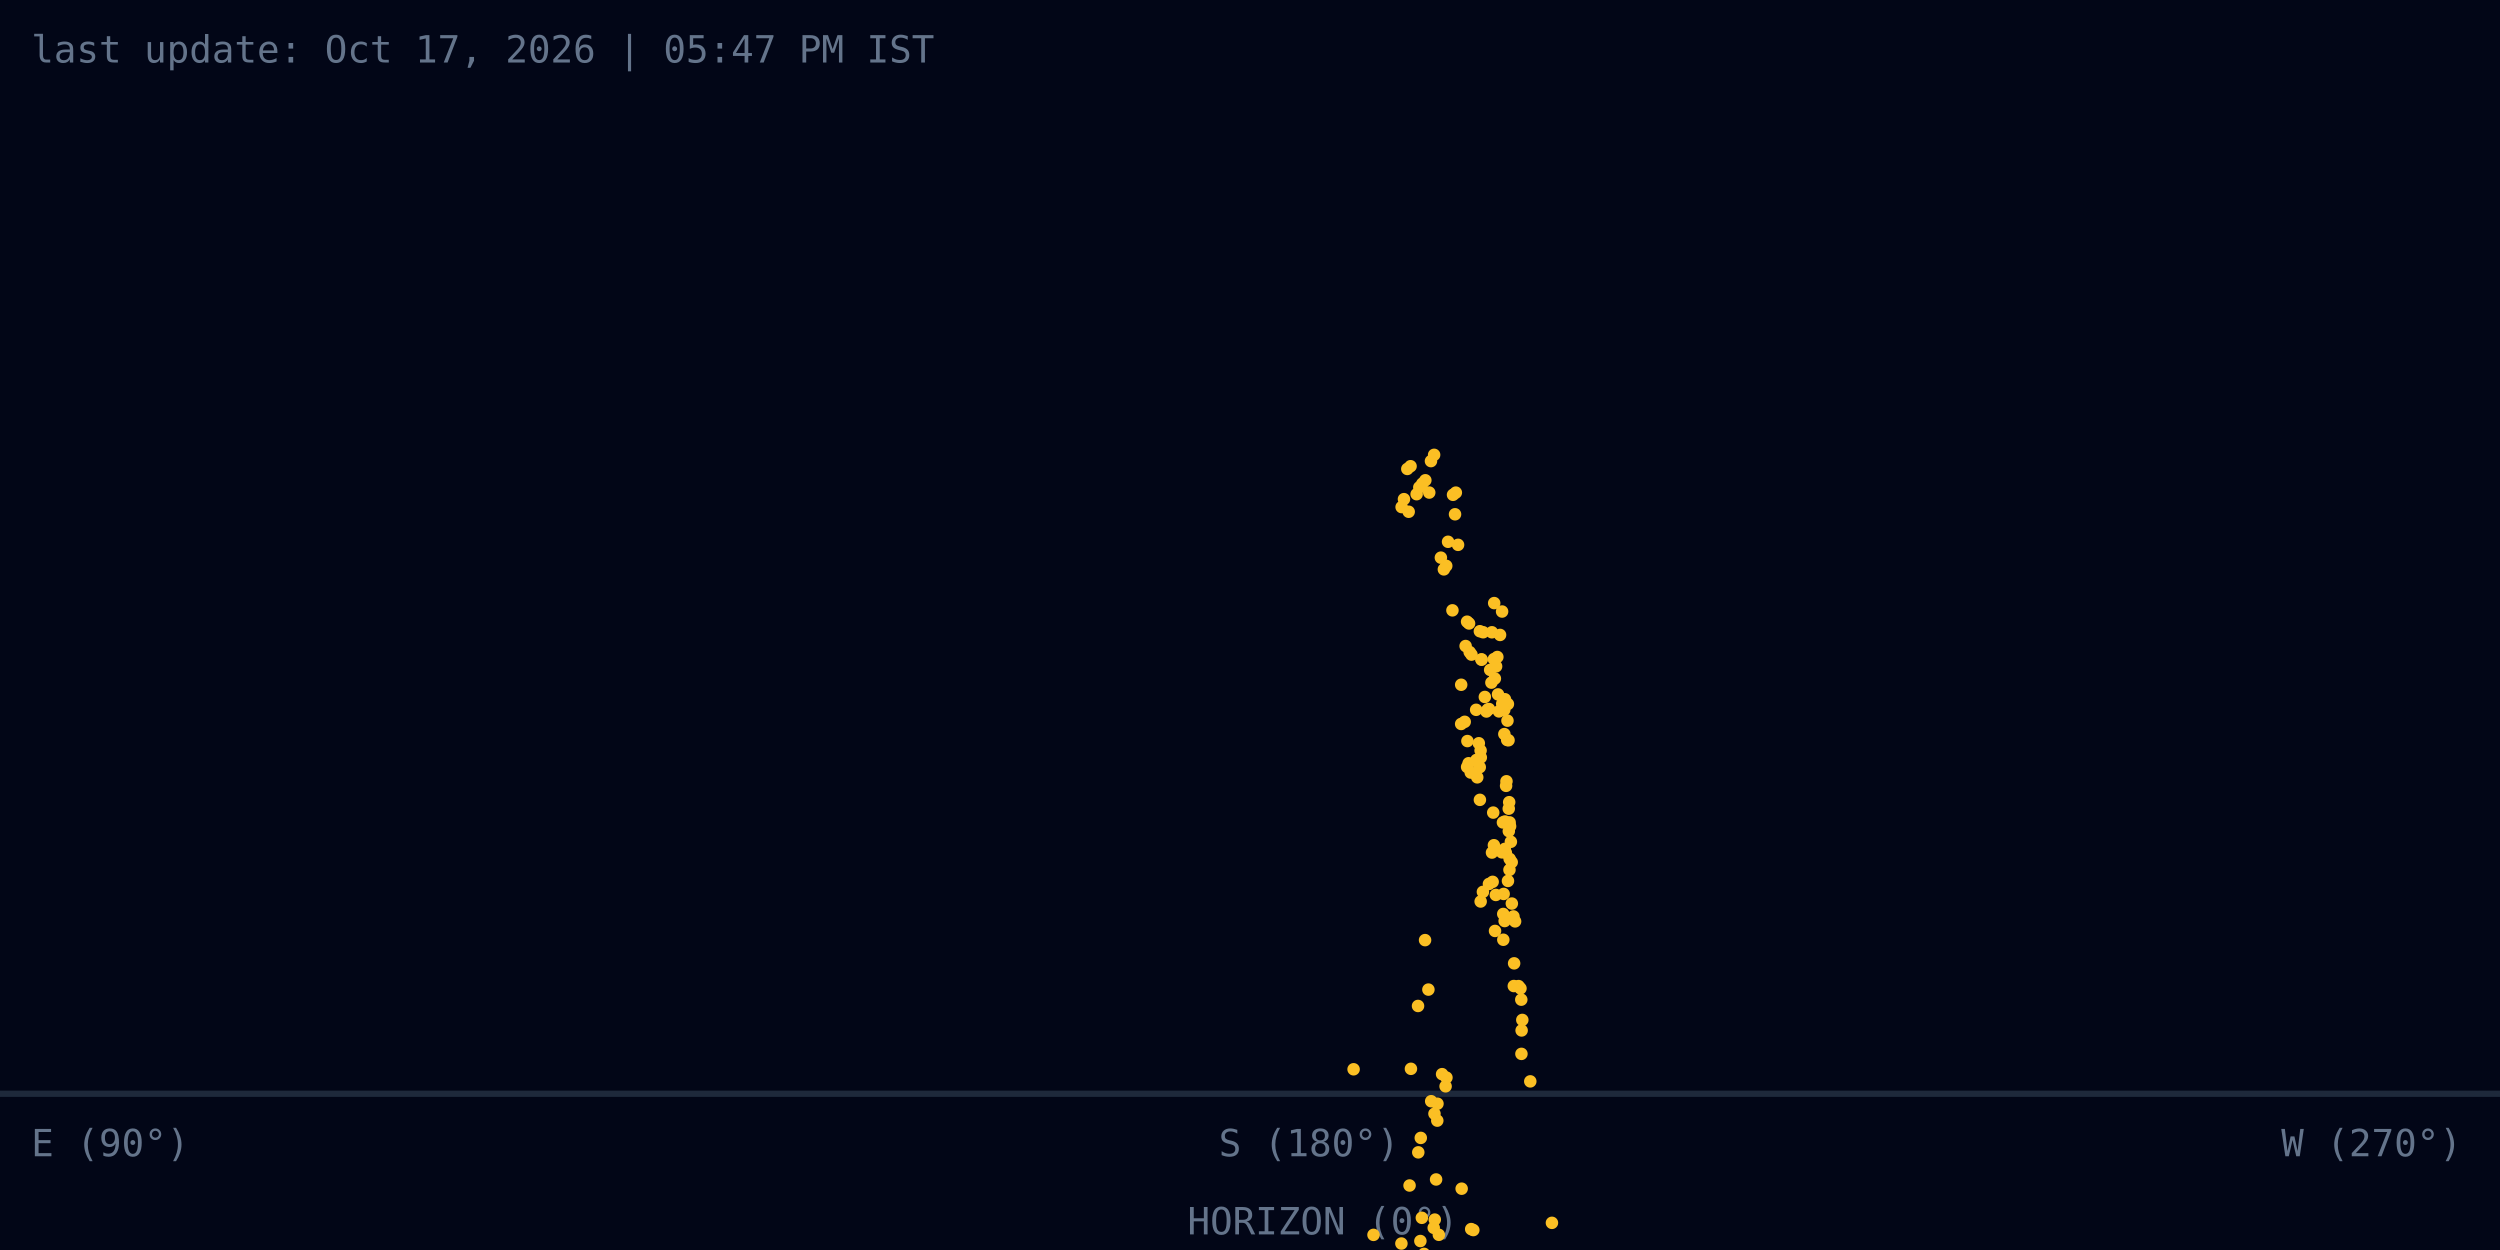
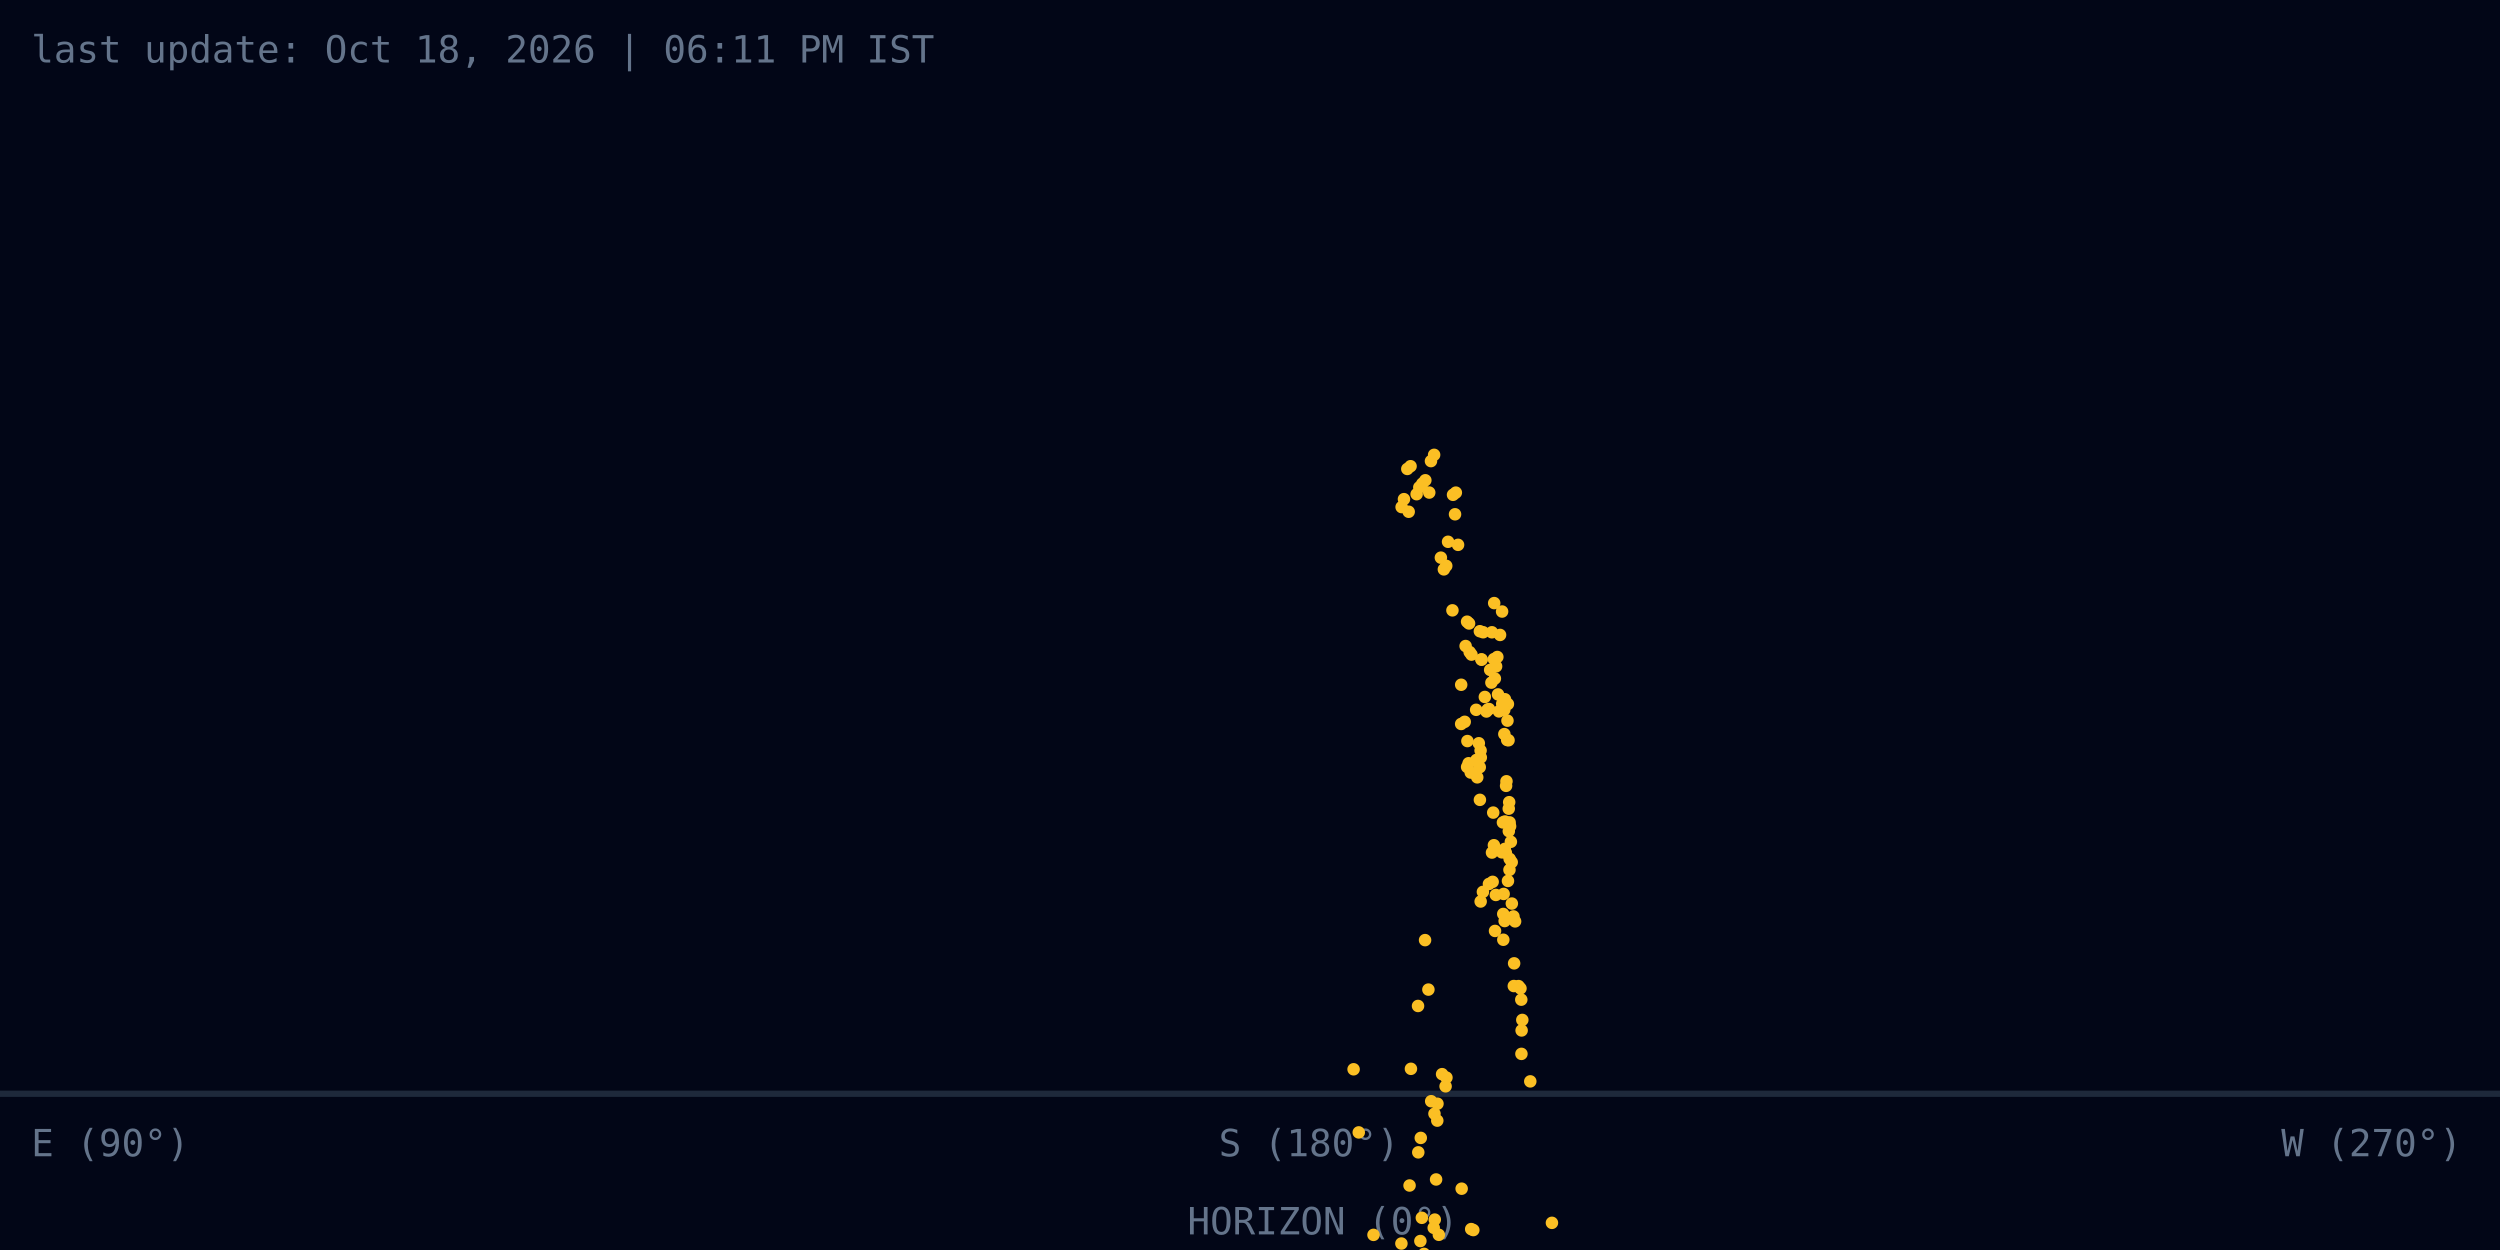
<svg xmlns="http://www.w3.org/2000/svg" width="800" height="400" viewBox="0 0 800 400">
  <rect width="800" height="400" fill="#020617" />
-   <text id="last-update" x="10" y="20" fill="#64748b" font-family="monospace">last update: Oct 17, 2026 | 05:47 PM IST</text>
+   <text id="last-update" x="10" y="20" fill="#64748b" font-family="monospace">last update: Oct 18, 2026 | 06:11 PM IST</text>
  <line x1="0" y1="350" x2="800" y2="350" stroke="#1e293b" stroke-width="2" />
  <text x="380" y="395" fill="#64748b" font-size="12" font-family="monospace">HORIZON (0°)</text>
  <text x="730" y="370" fill="#64748b" font-size="12" font-family="monospace">W (270°)</text>
  <text x="390" y="370" fill="#64748b" font-size="12" font-family="monospace">S (180°)</text>
  <text x="10" y="370" fill="#64748b" font-size="12" font-family="monospace">E (90°)</text>
  <g id="analemma-points">
    <circle cx=" 465.61" cy=" 164.57" r="2" fill="#fbbf24">
 </circle>
    <circle cx=" 467.57" cy=" 231.67" r="2" fill="#fbbf24">
 </circle>
    <circle cx=" 467.58" cy=" 219.12" r="2" fill="#fbbf24">
 </circle>
    <circle cx=" 468.71" cy=" 230.98" r="2" fill="#fbbf24">
 </circle>
    <circle cx=" 469.57" cy=" 237.14" r="2" fill="#fbbf24">
 </circle>
    <circle cx=" 469.00" cy=" 206.73" r="2" fill="#fbbf24">
 </circle>
    <circle cx=" 469.47" cy=" 198.94" r="2" fill="#fbbf24">
 </circle>
    <circle cx=" 470.10" cy=" 199.51" r="2" fill="#fbbf24">
 </circle>
    <circle cx=" 474.53" cy=" 285.41" r="2" fill="#fbbf24">
 </circle>
    <circle cx=" 472.47" cy=" 243.18" r="2" fill="#fbbf24">
 </circle>
    <circle cx=" 473.57" cy=" 255.95" r="2" fill="#fbbf24">
 </circle>
    <circle cx=" 473.22" cy=" 237.84" r="2" fill="#fbbf24">
 </circle>
    <circle cx=" 473.79" cy=" 240.17" r="2" fill="#fbbf24">
 </circle>
    <circle cx=" 473.56" cy=" 201.99" r="2" fill="#fbbf24">
 </circle>
    <circle cx=" 474.09" cy=" 210.99" r="2" fill="#fbbf24">
 </circle>
    <circle cx=" 478.41" cy=" 297.90" r="2" fill="#fbbf24">
 </circle>
    <circle cx=" 477.65" cy=" 282.19" r="2" fill="#fbbf24">
 </circle>
    <circle cx=" 477.44" cy=" 272.82" r="2" fill="#fbbf24">
 </circle>
    <circle cx=" 478.67" cy=" 286.38" r="2" fill="#fbbf24">
 </circle>
    <circle cx=" 478.05" cy=" 270.47" r="2" fill="#fbbf24">
 </circle>
    <circle cx=" 476.85" cy=" 214.37" r="2" fill="#fbbf24">
 </circle>
    <circle cx=" 477.25" cy=" 218.44" r="2" fill="#fbbf24">
 </circle>
    <circle cx=" 481.06" cy=" 300.72" r="2" fill="#fbbf24">
 </circle>
    <circle cx=" 481.04" cy=" 292.47" r="2" fill="#fbbf24">
 </circle>
    <circle cx=" 481.49" cy=" 294.73" r="2" fill="#fbbf24">
 </circle>
    <circle cx=" 481.17" cy=" 286.06" r="2" fill="#fbbf24">
 </circle>
    <circle cx=" 479.37" cy=" 222.21" r="2" fill="#fbbf24">
 </circle>
    <circle cx=" 479.67" cy=" 227.65" r="2" fill="#fbbf24">
 </circle>
    <circle cx=" 498.29" cy=" 411.31" r="2" fill="#fbbf24">
 </circle>
    <circle cx=" 498.34" cy=" 411.53" r="2" fill="#fbbf24">
 </circle>
    <circle cx=" 484.42" cy=" 315.53" r="2" fill="#fbbf24">
 </circle>
    <circle cx=" 486.86" cy=" 337.24" r="2" fill="#fbbf24">
 </circle>
    <circle cx=" 481.87" cy=" 272.88" r="2" fill="#fbbf24">
 </circle>
    <circle cx=" 482.55" cy=" 281.90" r="2" fill="#fbbf24">
 </circle>
    <circle cx=" 481.19" cy=" 226.61" r="2" fill="#fbbf24">
 </circle>
    <circle cx=" 481.39" cy=" 234.91" r="2" fill="#fbbf24">
 </circle>
    <circle cx=" 486.92" cy=" 329.74" r="2" fill="#fbbf24">
 </circle>
    <circle cx=" 483.03" cy=" 278.36" r="2" fill="#fbbf24">
 </circle>
    <circle cx=" 483.79" cy=" 289.14" r="2" fill="#fbbf24">
 </circle>
    <circle cx=" 485.93" cy=" 315.55" r="2" fill="#fbbf24">
 </circle>
    <circle cx=" 484.30" cy=" 293.26" r="2" fill="#fbbf24">
 </circle>
    <circle cx=" 482.30" cy=" 236.80" r="2" fill="#fbbf24">
 </circle>
    <circle cx=" 482.80" cy=" 258.78" r="2" fill="#fbbf24">
 </circle>
    <circle cx=" 501.22" cy=" 413.90" r="2" fill="#fbbf24">
 </circle>
    <circle cx=" 489.69" cy=" 346.04" r="2" fill="#fbbf24">
 </circle>
    <circle cx=" 486.81" cy=" 319.89" r="2" fill="#fbbf24">
 </circle>
    <circle cx=" 484.83" cy=" 294.84" r="2" fill="#fbbf24">
 </circle>
    <circle cx=" 486.55" cy=" 316.29" r="2" fill="#fbbf24">
 </circle>
    <circle cx=" 482.73" cy=" 236.88" r="2" fill="#fbbf24">
 </circle>
    <circle cx=" 483.48" cy=" 269.37" r="2" fill="#fbbf24">
 </circle>
    <circle cx=" 496.62" cy=" 391.31" r="2" fill="#fbbf24">
 </circle>
    <circle cx=" 483.75" cy=" 275.90" r="2" fill="#fbbf24">
 </circle>
    <circle cx=" 483.23" cy=" 264.40" r="2" fill="#fbbf24">
 </circle>
    <circle cx=" 482.94" cy=" 256.70" r="2" fill="#fbbf24">
 </circle>
    <circle cx=" 483.08" cy=" 263.17" r="2" fill="#fbbf24">
 </circle>
    <circle cx=" 482.53" cy=" 225.29" r="2" fill="#fbbf24">
 </circle>
    <circle cx=" 482.39" cy=" 230.61" r="2" fill="#fbbf24">
 </circle>
    <circle cx=" 487.14" cy=" 326.38" r="2" fill="#fbbf24">
 </circle>
    <circle cx=" 482.82" cy=" 265.96" r="2" fill="#fbbf24">
 </circle>
    <circle cx=" 483.09" cy=" 274.84" r="2" fill="#fbbf24">
 </circle>
    <circle cx=" 482.07" cy=" 250.01" r="2" fill="#fbbf24">
 </circle>
    <circle cx=" 481.95" cy=" 251.47" r="2" fill="#fbbf24">
 </circle>
    <circle cx=" 481.58" cy=" 223.76" r="2" fill="#fbbf24">
 </circle>
    <circle cx=" 481.36" cy=" 227.15" r="2" fill="#fbbf24">
 </circle>
    <circle cx=" 484.52" cy=" 308.27" r="2" fill="#fbbf24">
 </circle>
    <circle cx=" 481.59" cy=" 262.88" r="2" fill="#fbbf24">
 </circle>
    <circle cx=" 480.71" cy=" 225.23" r="2" fill="#fbbf24">
 </circle>
    <circle cx=" 481.54" cy=" 271.65" r="2" fill="#fbbf24">
 </circle>
    <circle cx=" 480.94" cy=" 263.18" r="2" fill="#fbbf24">
 </circle>
    <circle cx=" 480.67" cy=" 195.69" r="2" fill="#fbbf24">
 </circle>
    <circle cx=" 480.02" cy=" 203.18" r="2" fill="#fbbf24">
 </circle>
    <circle cx=" 480.62" cy=" 272.75" r="2" fill="#fbbf24">
 </circle>
    <circle cx=" 479.15" cy=" 210.24" r="2" fill="#fbbf24">
 </circle>
    <circle cx=" 478.75" cy=" 213.23" r="2" fill="#fbbf24">
 </circle>
    <circle cx=" 478.36" cy=" 217.14" r="2" fill="#fbbf24">
 </circle>
    <circle cx=" 478.05" cy=" 210.91" r="2" fill="#fbbf24">
 </circle>
    <circle cx=" 478.14" cy=" 192.99" r="2" fill="#fbbf24">
 </circle>
    <circle cx=" 477.41" cy=" 202.33" r="2" fill="#fbbf24">
 </circle>
    <circle cx=" 477.83" cy=" 260.03" r="2" fill="#fbbf24">
 </circle>
    <circle cx=" 476.48" cy=" 226.89" r="2" fill="#fbbf24">
 </circle>
    <circle cx=" 476.07" cy=" 227.06" r="2" fill="#fbbf24">
 </circle>
    <circle cx=" 475.66" cy=" 227.68" r="2" fill="#fbbf24">
 </circle>
    <circle cx=" 475.15" cy=" 223.03" r="2" fill="#fbbf24">
 </circle>
    <circle cx=" 474.61" cy=" 202.32" r="2" fill="#fbbf24">
 </circle>
    <circle cx=" 474.09" cy=" 211.11" r="2" fill="#fbbf24">
 </circle>
    <circle cx=" 476.46" cy=" 282.87" r="2" fill="#fbbf24">
 </circle>
    <circle cx=" 473.86" cy=" 242.39" r="2" fill="#fbbf24">
 </circle>
    <circle cx=" 473.52" cy=" 245.50" r="2" fill="#fbbf24">
 </circle>
    <circle cx=" 472.37" cy=" 227.14" r="2" fill="#fbbf24">
 </circle>
    <circle cx=" 472.72" cy=" 248.75" r="2" fill="#fbbf24">
 </circle>
    <circle cx=" 470.88" cy=" 209.48" r="2" fill="#fbbf24">
 </circle>
    <circle cx=" 470.29" cy=" 208.66" r="2" fill="#fbbf24">
 </circle>
    <circle cx=" 473.81" cy=" 288.48" r="2" fill="#fbbf24">
 </circle>
    <circle cx=" 470.64" cy=" 247.22" r="2" fill="#fbbf24">
 </circle>
    <circle cx=" 469.96" cy=" 244.24" r="2" fill="#fbbf24">
 </circle>
    <circle cx=" 469.48" cy=" 245.43" r="2" fill="#fbbf24">
 </circle>
    <circle cx=" 466.58" cy=" 174.35" r="2" fill="#fbbf24">
 </circle>
    <circle cx=" 465.87" cy=" 157.64" r="2" fill="#fbbf24">
 </circle>
    <circle cx=" 464.97" cy=" 158.34" r="2" fill="#fbbf24">
 </circle>
    <circle cx=" 464.78" cy=" 195.31" r="2" fill="#fbbf24">
 </circle>
    <circle cx=" 463.38" cy=" 173.37" r="2" fill="#fbbf24">
 </circle>
    <circle cx=" 462.80" cy=" 181.08" r="2" fill="#fbbf24">
 </circle>
    <circle cx=" 462.04" cy=" 182.20" r="2" fill="#fbbf24">
 </circle>
    <circle cx=" 461.08" cy=" 178.45" r="2" fill="#fbbf24">
 </circle>
    <circle cx=" 458.92" cy=" 145.55" r="2" fill="#fbbf24">
 </circle>
    <circle cx=" 457.91" cy=" 147.55" r="2" fill="#fbbf24">
 </circle>
    <circle cx=" 457.36" cy=" 157.62" r="2" fill="#fbbf24">
 </circle>
    <circle cx=" 456.11" cy=" 153.69" r="2" fill="#fbbf24">
 </circle>
    <circle cx=" 455.13" cy=" 154.77" r="2" fill="#fbbf24">
 </circle>
    <circle cx=" 454.18" cy=" 155.94" r="2" fill="#fbbf24">
 </circle>
    <circle cx=" 453.32" cy=" 158.14" r="2" fill="#fbbf24">
 </circle>
    <circle cx=" 451.38" cy=" 149.19" r="2" fill="#fbbf24">
 </circle>
    <circle cx=" 450.34" cy=" 150.06" r="2" fill="#fbbf24">
 </circle>
    <circle cx=" 450.78" cy=" 163.76" r="2" fill="#fbbf24">
 </circle>
    <circle cx=" 449.27" cy=" 159.73" r="2" fill="#fbbf24">
 </circle>
    <circle cx=" 448.52" cy=" 162.26" r="2" fill="#fbbf24">
 </circle>
    <circle cx=" 20.26" cy=" 571.97" r="2" fill="#fbbf24">
 </circle>
    <circle cx=" 74.33" cy=" 546.37" r="2" fill="#fbbf24">
 </circle>
    <circle cx=" 471.46" cy=" 393.62" r="2" fill="#fbbf24">
 </circle>
    <circle cx=" 470.78" cy=" 393.31" r="2" fill="#fbbf24">
 </circle>
    <circle cx=" 495.37" cy=" 503.27" r="2" fill="#fbbf24">
 </circle>
    <circle cx=" 467.73" cy=" 380.38" r="2" fill="#fbbf24">
 </circle>
    <circle cx=" 462.86" cy=" 344.83" r="2" fill="#fbbf24">
 </circle>
    <circle cx=" 462.59" cy=" 347.62" r="2" fill="#fbbf24">
 </circle>
    <circle cx=" 461.47" cy=" 343.73" r="2" fill="#fbbf24">
 </circle>
    <circle cx=" 456.02" cy=" 300.84" r="2" fill="#fbbf24">
 </circle>
    <circle cx=" 457.09" cy=" 316.67" r="2" fill="#fbbf24">
 </circle>
    <circle cx=" 469.47" cy=" 420.03" r="2" fill="#fbbf24">
 </circle>
    <circle cx=" 459.99" cy=" 353.19" r="2" fill="#fbbf24">
 </circle>
    <circle cx=" 459.93" cy=" 358.60" r="2" fill="#fbbf24">
 </circle>
    <circle cx=" 459.03" cy=" 356.39" r="2" fill="#fbbf24">
 </circle>
    <circle cx=" 457.98" cy=" 352.39" r="2" fill="#fbbf24">
 </circle>
    <circle cx=" 453.77" cy=" 321.91" r="2" fill="#fbbf24">
 </circle>
    <circle cx=" 459.55" cy=" 377.43" r="2" fill="#fbbf24">
 </circle>
    <circle cx=" 471.53" cy=" 461.85" r="2" fill="#fbbf24">
 </circle>
    <circle cx=" 460.43" cy=" 395.14" r="2" fill="#fbbf24">
 </circle>
    <circle cx=" 459.13" cy=" 390.27" r="2" fill="#fbbf24">
 </circle>
    <circle cx=" 458.79" cy=" 392.90" r="2" fill="#fbbf24">
 </circle>
    <circle cx=" 454.65" cy=" 364.13" r="2" fill="#fbbf24">
 </circle>
    <circle cx=" 451.50" cy=" 342.02" r="2" fill="#fbbf24">
 </circle>
    <circle cx=" 453.85" cy=" 368.75" r="2" fill="#fbbf24">
 </circle>
    <circle cx=" 467.51" cy=" 471.07" r="2" fill="#fbbf24">
 </circle>
    <circle cx=" 454.99" cy=" 389.70" r="2" fill="#fbbf24">
 </circle>
    <circle cx=" 455.71" cy=" 401.24" r="2" fill="#fbbf24">
 </circle>
    <circle cx=" 454.52" cy=" 397.13" r="2" fill="#fbbf24">
 </circle>
    <circle cx=" 455.98" cy=" 414.56" r="2" fill="#fbbf24">
 </circle>
    <circle cx=" 451.06" cy=" 379.36" r="2" fill="#fbbf24">
 </circle>
    <circle cx=" 455.70" cy=" 423.59" r="2" fill="#fbbf24">
 </circle>
    <circle cx=" 482.79" cy=" 553.38" r="2" fill="#fbbf24">
 </circle>
    <circle cx=" 459.54" cy=" 468.02" r="2" fill="#fbbf24">
 </circle>
    <circle cx=" 462.80" cy=" 493.17" r="2" fill="#fbbf24">
 </circle>
    <circle cx=" 456.72" cy=" 459.61" r="2" fill="#fbbf24">
 </circle>
    <circle cx=" 448.45" cy=" 397.93" r="2" fill="#fbbf24">
 </circle>
    <circle cx=" 451.44" cy=" 429.90" r="2" fill="#fbbf24">
 </circle>
    <circle cx=" 483.33" cy=" 577.31" r="2" fill="#fbbf24">
 </circle>
    <circle cx=" 457.19" cy=" 485.98" r="2" fill="#fbbf24">
 </circle>
    <circle cx=" 458.77" cy=" 501.95" r="2" fill="#fbbf24">
 </circle>
    <circle cx=" 458.66" cy=" 507.06" r="2" fill="#fbbf24">
 </circle>
    <circle cx=" 455.29" cy=" 490.82" r="2" fill="#fbbf24">
 </circle>
    <circle cx=" 449.40" cy=" 450.08" r="2" fill="#fbbf24">
 </circle>
    <circle cx=" 451.11" cy=" 471.34" r="2" fill="#fbbf24">
 </circle>
    <circle cx=" 507.92" cy=" 618.72" r="2" fill="#fbbf24">
 </circle>
    <circle cx=" 457.53" cy=" 530.58" r="2" fill="#fbbf24">
 </circle>
    <circle cx=" 443.32" cy=" 419.49" r="2" fill="#fbbf24">
 </circle>
    <circle cx=" 441.09" cy=" 404.11" r="2" fill="#fbbf24">
 </circle>
    <circle cx=" 439.52" cy=" 395.16" r="2" fill="#fbbf24">
 </circle>
    <circle cx=" 433.15" cy=" 342.17" r="2" fill="#fbbf24">
 </circle>
+     <circle cx=" 434.80" cy=" 362.37" r="2" fill="#fbbf24">
+  </circle>
  </g>
</svg>
